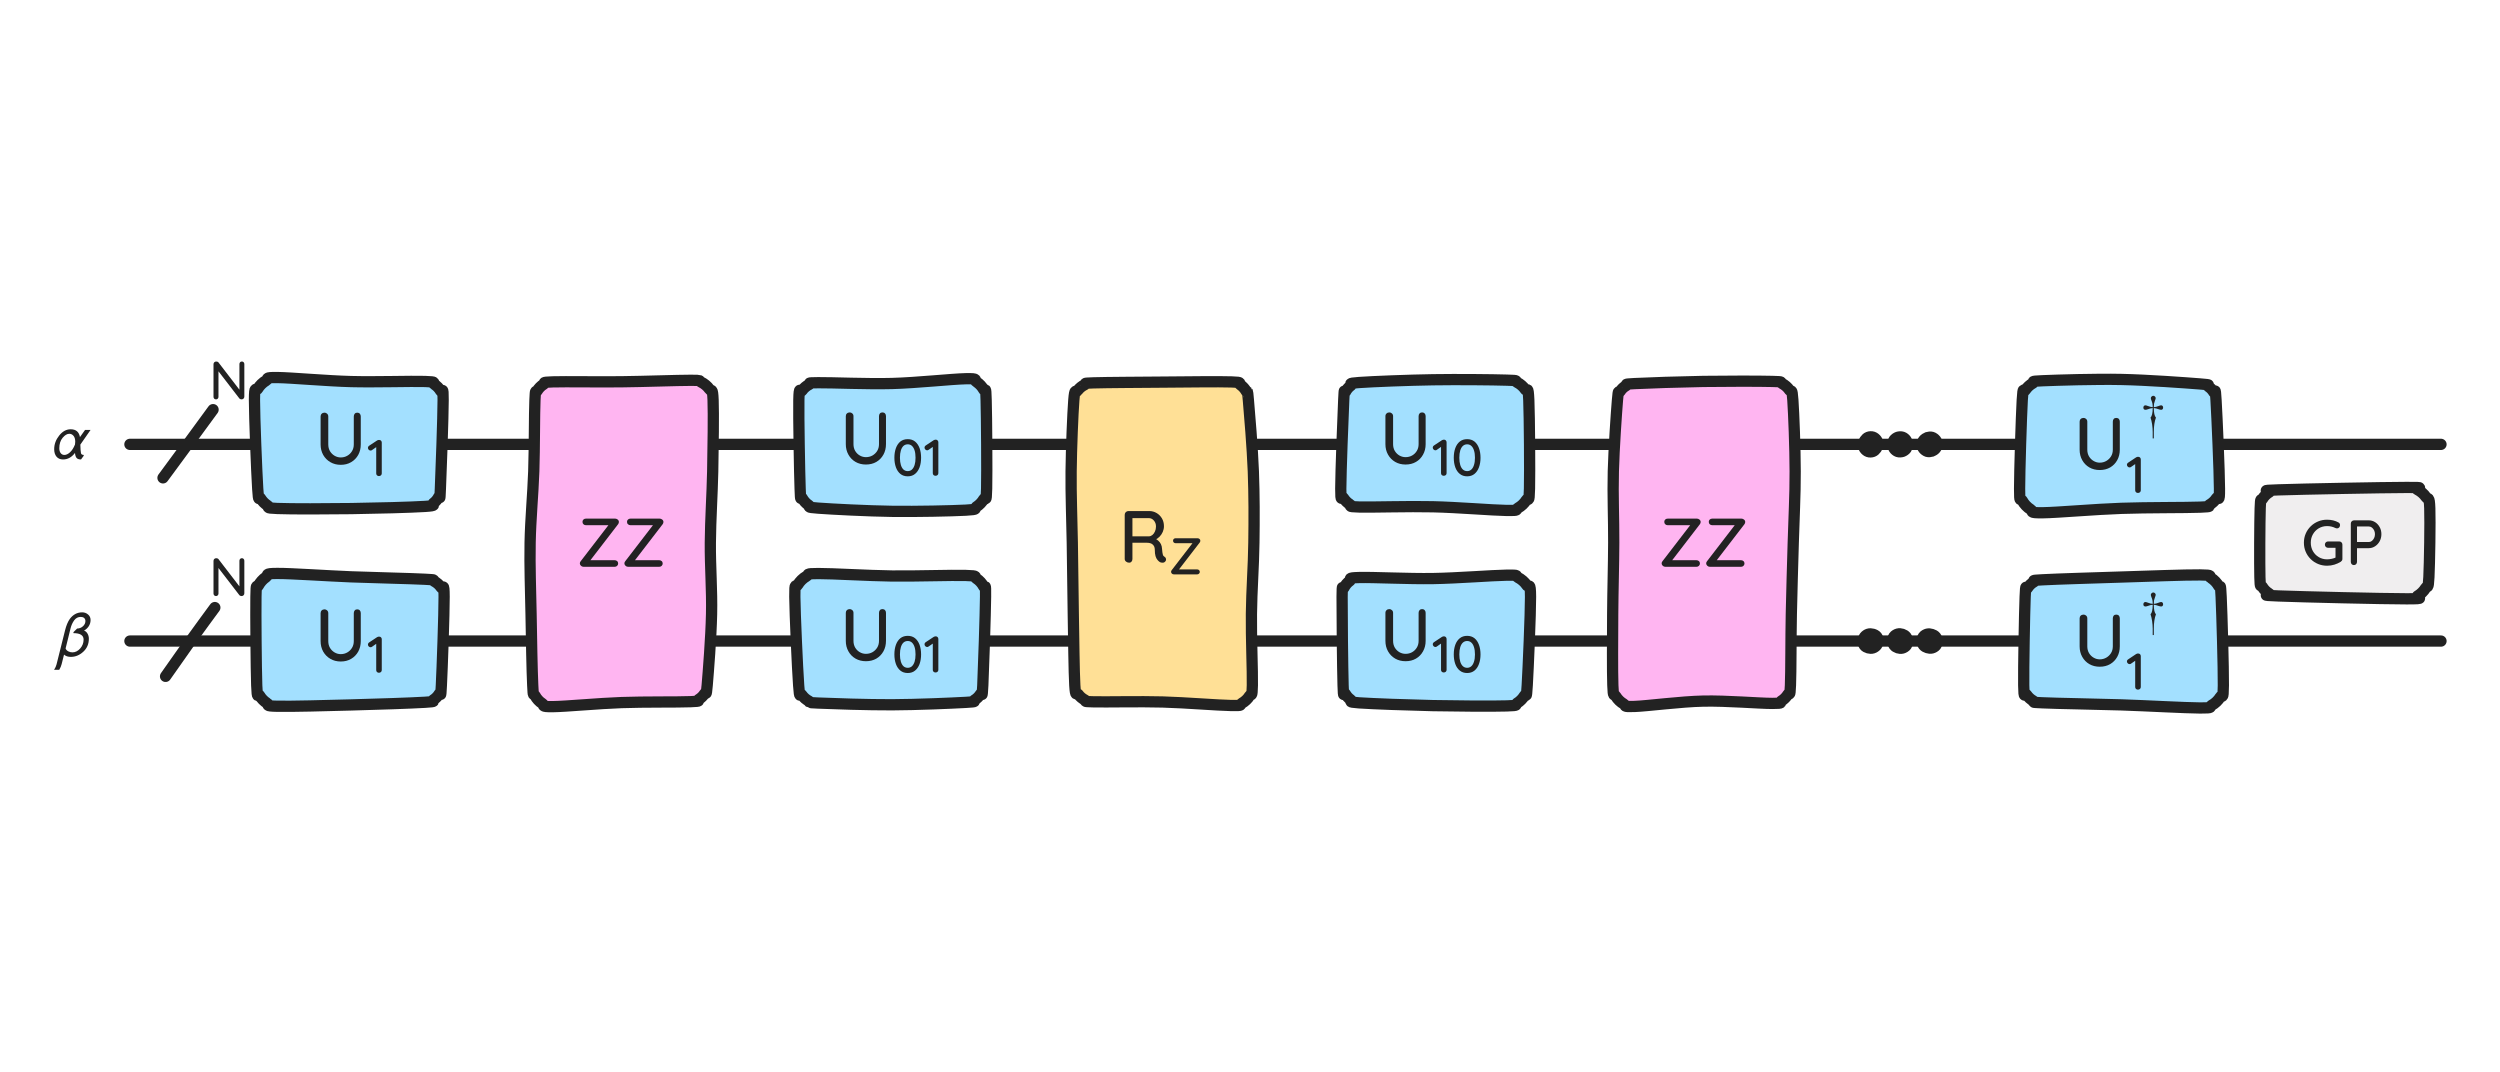
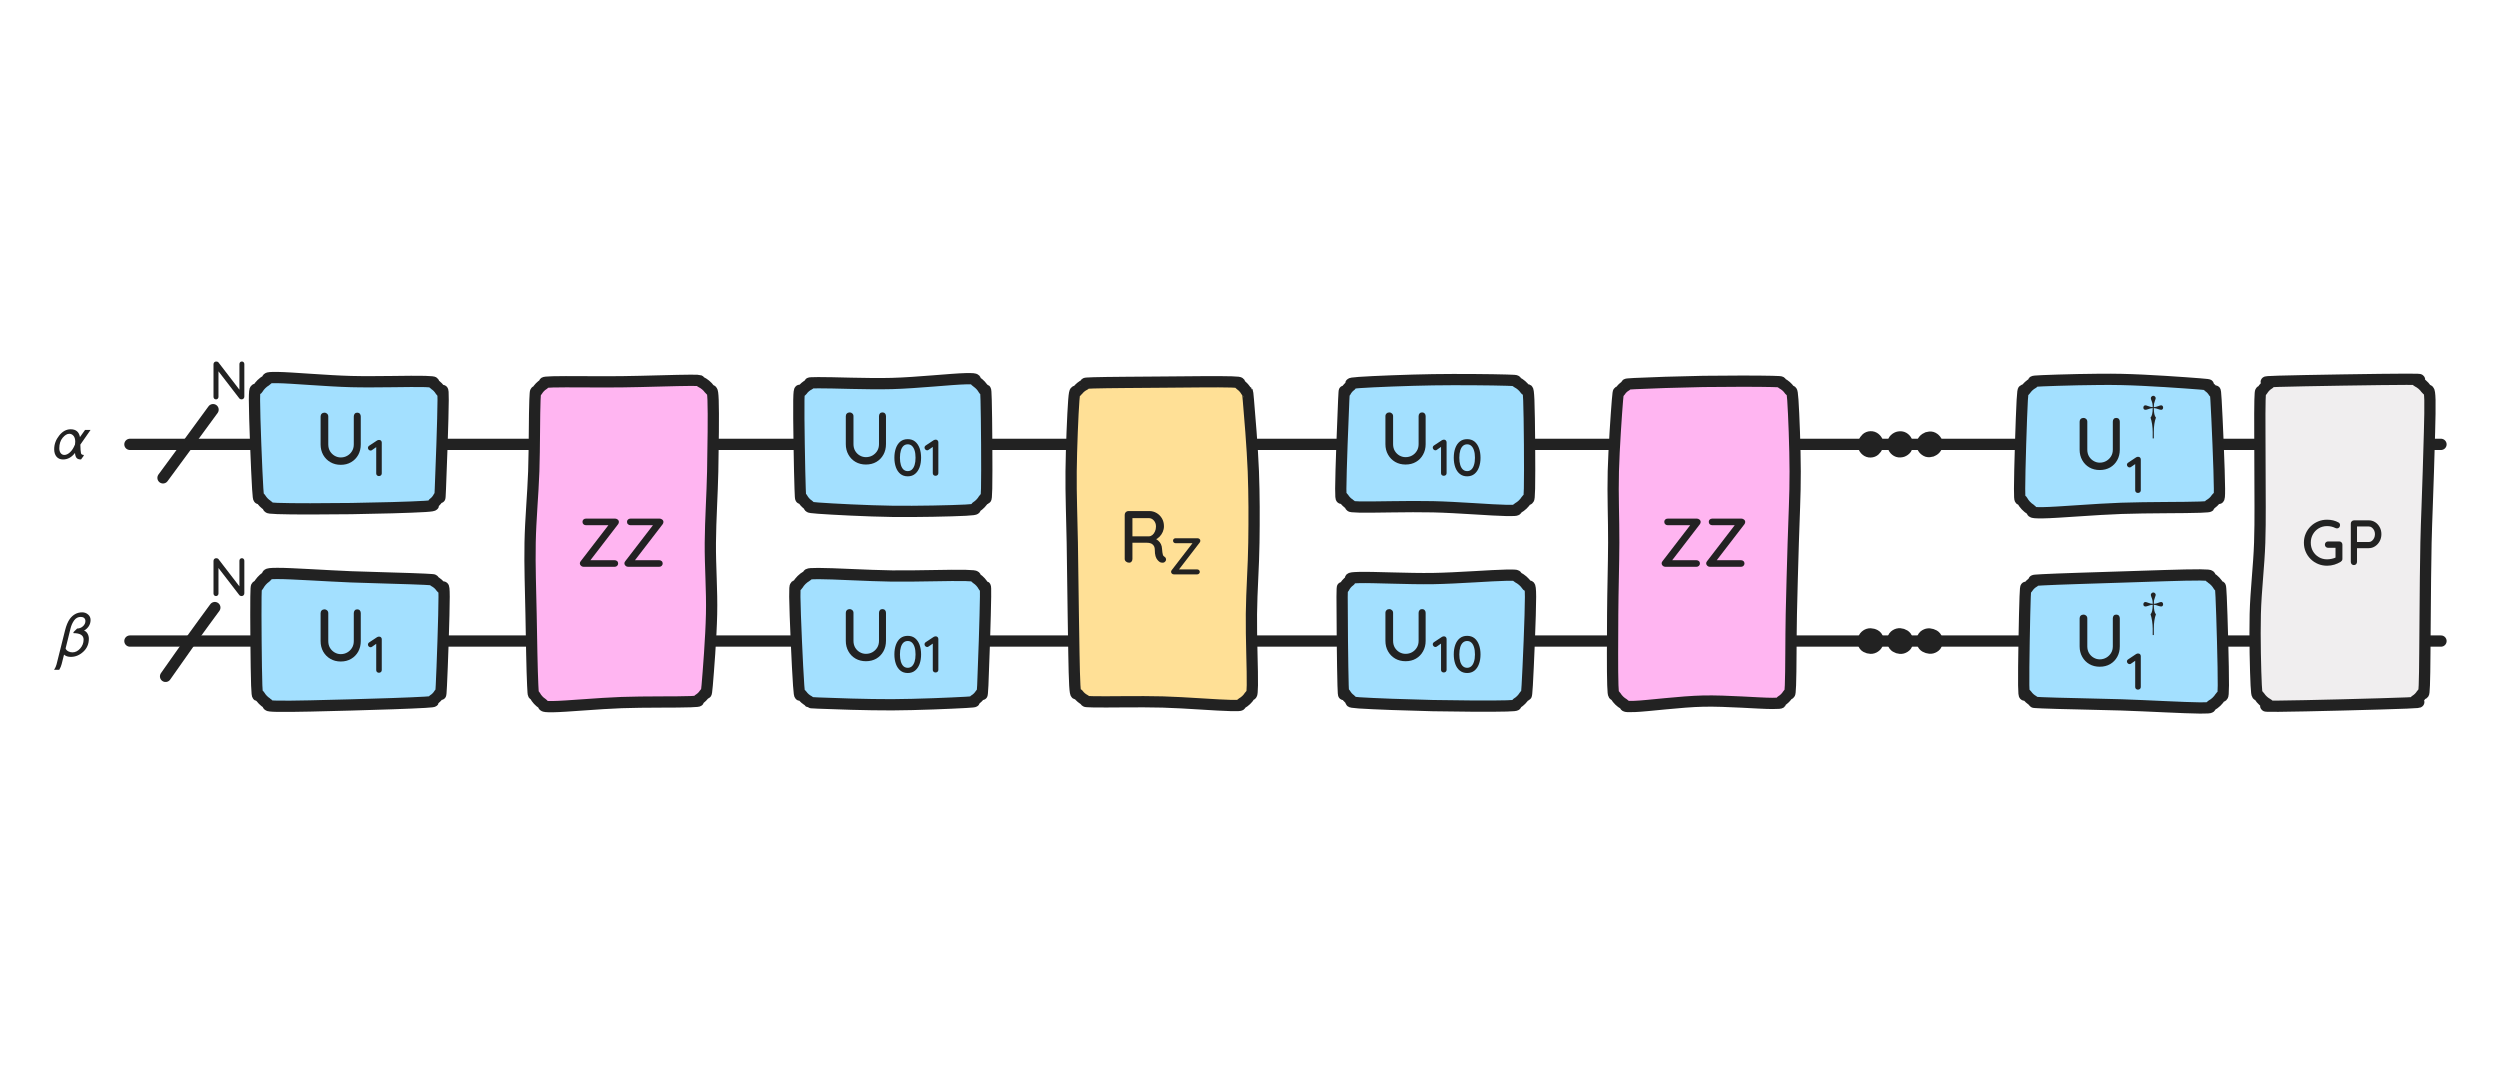
<svg xmlns="http://www.w3.org/2000/svg" viewBox="-26.42 -90.37 508.42 217.9" width="508.42" height="217.9">
  <g stroke-linecap="round" stroke-linejoin="round">
    <path d="M0,0C2.3,0 9.22,0 13.82,0C18.43,0 23.04,0 27.65,0C32.25,0 36.86,0 41.47,0C46.08,0 50.69,0 55.29,0C59.9,0 64.51,0 69.12,0C73.73,0 78.33,0 82.94,0C87.55,0 92.16,0 96.76,0C101.37,0 105.98,0 110.59,0C115.2,0 119.8,0 124.41,0C129.02,0 133.63,0 138.24,0C142.84,0 147.45,0 152.06,0C156.67,0 161.27,0 165.88,0C170.49,0 175.1,0 179.71,0C184.31,0 188.92,0 193.53,0C198.14,0 202.75,0 207.35,0C211.96,0 216.57,0 221.18,0C225.78,0 230.39,0 235,0C239.61,0 244.22,0 248.82,0C253.43,0 258.04,0 262.65,0C267.25,0 271.86,0 276.47,0C281.08,0 285.69,0 290.29,0C294.9,0 299.51,0 304.12,0C308.73,0 313.33,0 317.94,0C322.55,0 327.16,0 331.76,0C336.37,0 340.98,0 345.59,0C350.2,0 354.8,0 359.41,0C364.02,0 368.63,0 373.24,0C377.84,0 382.45,0 387.06,0C391.67,0 396.27,0 400.88,0C405.49,0 410.1,0 414.71,0C419.31,0 423.92,0 428.53,0C433.14,0 437.75,0 442.35,0C446.96,0 451.57,0 456.18,0C460.78,0 467.7,0 470,0" fill="none" stroke="#222222" stroke-width="2.29" />
    <path d="M0,40C2.3,40 9.22,40 13.82,40C18.43,40 23.04,40 27.65,40C32.25,40 36.86,40 41.47,40C46.08,40 50.69,40 55.29,40C59.9,40 64.51,40 69.12,40C73.73,40 78.33,40 82.94,40C87.55,40 92.16,40 96.76,40C101.37,40 105.98,40 110.59,40C115.2,40 119.8,40 124.41,40C129.02,40 133.63,40 138.24,40C142.84,40 147.45,40 152.06,40C156.67,40 161.27,40 165.88,40C170.49,40 175.1,40 179.71,40C184.31,40 188.92,40 193.53,40C198.14,40 202.75,40 207.35,40C211.96,40 216.57,40 221.18,40C225.78,40 230.39,40 235,40C239.61,40 244.22,40 248.82,40C253.43,40 258.04,40 262.65,40C267.25,40 271.86,40 276.47,40C281.08,40 285.69,40 290.29,40C294.9,40 299.51,40 304.12,40C308.73,40 313.33,40 317.94,40C322.55,40 327.16,40 331.76,40C336.37,40 340.98,40 345.59,40C350.2,40 354.8,40 359.41,40C364.02,40 368.63,40 373.24,40C377.84,40 382.45,40 387.06,40C391.67,40 396.27,40 400.88,40C405.49,40 410.1,40 414.71,40C419.31,40 423.92,40 428.53,40C433.14,40 437.75,40 442.35,40C446.96,40 451.57,40 456.18,40C460.78,40 467.7,40 470,40" fill="none" stroke="#222222" stroke-width="2.29" />
    <path d="M6.73,6.81C7.58,5.65 10.13,2.19 11.83,-0.12C13.53,-2.43 16.07,-5.91 16.91,-7.06" fill="none" stroke="#222222" stroke-width="2.29" />
    <path d="M7.25,47.18C8.08,46.01 10.54,42.48 12.2,40.15C13.87,37.81 16.42,34.35 17.27,33.19" fill="none" stroke="#222222" stroke-width="2.29" />
    <path d="M61.87,-12.24C62.4,-11.91 62.91,-11.39 63.21,-10.85C63.52,-10.31 63.71,-12.31 63.7,-9C63.69,-5.69 63.29,5.73 63.14,9C63,12.27 63.06,10.14 62.83,10.63C62.59,11.13 62.19,11.64 61.72,11.97C61.25,12.31 62.79,12.44 60,12.62C57.21,12.8 50,12.99 45,13.06C40,13.13 32.83,13.15 30,13.04C27.17,12.94 28.58,12.78 28.01,12.44C27.44,12.1 26.91,11.55 26.57,10.98C26.24,10.4 26.2,12.33 25.99,9C25.78,5.67 25.33,-5.61 25.33,-9C25.34,-12.39 25.6,-10.65 26,-11.31C26.39,-11.97 27.03,-12.6 27.7,-12.98C28.37,-13.36 27.12,-13.62 30,-13.59C32.88,-13.55 40,-12.9 45,-12.77C50,-12.64 57.19,-12.88 60,-12.79C62.81,-12.7 61.33,-12.56 61.87,-12.24Z" fill="#A3E0FF" stroke="#222222" stroke-width="2.29" />
    <path d="M61.84,27.82C62.39,28.09 62.95,28.57 63.29,29.1C63.63,29.63 63.89,27.68 63.9,31C63.91,34.32 63.51,45.72 63.34,49C63.18,52.28 63.2,50.2 62.93,50.69C62.66,51.18 62.2,51.67 61.71,51.96C61.22,52.26 62.79,52.28 60,52.45C57.21,52.62 50,52.86 45,52.99C40,53.13 32.85,53.32 30,53.26C27.15,53.2 28.5,53 27.9,52.64C27.3,52.27 26.73,51.7 26.38,51.09C26.03,50.49 25.92,52.35 25.79,49C25.67,45.65 25.58,34.37 25.63,31C25.68,27.63 25.77,29.42 26.11,28.75C26.45,28.09 27.04,27.41 27.68,26.99C28.33,26.57 27.11,26.25 30,26.25C32.89,26.24 40,26.74 45,26.94C50,27.13 57.19,27.28 60,27.43C62.81,27.58 61.29,27.54 61.84,27.82Z" fill="#A3E0FF" stroke="#222222" stroke-width="2.29" />
    <path d="M116.13,-12.68C116.77,-12.38 117.44,-11.84 117.86,-11.23C118.27,-10.61 118.49,-11.79 118.6,-9C118.71,-6.21 118.61,0.67 118.52,5.5C118.42,10.33 118.08,15.17 118.04,20C118,24.83 118.4,29.67 118.29,34.5C118.19,39.33 117.63,46.3 117.4,49C117.16,51.7 117.18,50.19 116.89,50.67C116.6,51.15 116.14,51.6 115.66,51.88C115.18,52.16 116.61,52.23 114,52.33C111.39,52.44 104.67,52.34 100,52.51C95.33,52.67 88.69,53.31 86,53.34C83.31,53.37 84.46,53.08 83.86,52.7C83.26,52.33 82.7,51.71 82.38,51.09C82.05,50.47 82.05,51.77 81.92,49C81.78,46.23 81.66,39.33 81.58,34.5C81.49,29.67 81.3,24.83 81.39,20C81.48,15.17 81.96,10.33 82.13,5.5C82.29,0.67 82.25,-6.28 82.37,-9C82.48,-11.72 82.51,-10.31 82.8,-10.85C83.1,-11.38 83.61,-11.91 84.14,-12.22C84.67,-12.53 83.36,-12.62 86,-12.71C88.64,-12.79 95.33,-12.67 100,-12.73C104.67,-12.78 111.31,-13.03 114,-13.03C116.69,-13.02 115.48,-12.98 116.13,-12.68Z" fill="#FFB5F1" stroke="#222222" stroke-width="2.29" />
    <path d="M172.15,-12.72C172.76,-12.34 173.32,-11.73 173.65,-11.11C173.98,-10.49 174.04,-12.35 174.13,-9C174.23,-5.65 174.31,5.65 174.23,9C174.15,12.35 174.01,10.5 173.66,11.12C173.32,11.73 172.75,12.33 172.14,12.71C171.53,13.08 172.86,13.23 170,13.38C167.14,13.53 160,13.69 155,13.62C150,13.55 142.82,13.18 140,12.97C137.18,12.76 138.6,12.72 138.05,12.37C137.5,12.03 137,11.46 136.71,10.9C136.42,10.34 136.41,12.32 136.3,9C136.18,5.68 135.98,-5.68 136.04,-9C136.11,-12.32 136.32,-10.39 136.68,-10.92C137.03,-11.45 137.6,-11.92 138.16,-12.19C138.71,-12.46 137.19,-12.51 140,-12.54C142.81,-12.57 150,-12.24 155,-12.38C160,-12.51 167.14,-13.29 170,-13.35C172.86,-13.41 171.54,-13.09 172.15,-12.72Z" fill="#A3E0FF" stroke="#222222" stroke-width="2.29" />
    <path d="M172.15,27.28C172.75,27.65 173.32,28.29 173.63,28.91C173.94,29.53 174.04,27.65 174.01,31C173.98,34.35 173.61,45.71 173.45,49C173.28,52.29 173.29,50.23 173.01,50.74C172.72,51.24 172.24,51.72 171.74,52.01C171.24,52.3 172.79,52.31 170,52.47C167.21,52.63 160,52.94 155,52.96C150,52.98 142.81,52.73 140,52.61C137.19,52.48 138.69,52.51 138.13,52.23C137.57,51.96 137,51.48 136.64,50.94C136.29,50.4 136.23,52.32 136,49C135.76,45.68 135.25,34.4 135.22,31C135.19,27.6 135.41,29.28 135.81,28.58C136.21,27.88 136.89,27.21 137.59,26.82C138.29,26.44 137.1,26.28 140,26.27C142.9,26.26 150,26.7 155,26.77C160,26.83 167.14,26.57 170,26.66C172.86,26.74 171.54,26.9 172.15,27.28Z" fill="#A3E0FF" stroke="#222222" stroke-width="2.29" />
    <path d="M225.81,-12.13C226.31,-11.8 226.77,-11.28 227.05,-10.76C227.32,-10.24 227.22,-11.71 227.46,-9C227.7,-6.29 228.28,0.67 228.47,5.5C228.65,10.33 228.65,15.17 228.58,20C228.52,24.83 228.13,29.67 228.08,34.5C228.02,39.33 228.33,46.23 228.27,49C228.21,51.77 228.07,50.53 227.71,51.14C227.35,51.75 226.73,52.33 226.11,52.66C225.5,52.99 226.69,53.16 224,53.11C221.31,53.07 214.67,52.52 210,52.39C205.33,52.26 198.62,52.42 196,52.36C193.38,52.29 194.79,52.26 194.26,52.01C193.74,51.75 193.2,51.32 192.85,50.82C192.5,50.32 192.33,51.72 192.16,49C192,46.28 191.94,39.33 191.85,34.5C191.77,29.67 191.72,24.83 191.65,20C191.57,15.17 191.36,10.33 191.41,5.5C191.46,0.67 191.75,-6.27 191.96,-9C192.18,-11.73 192.33,-10.38 192.7,-10.91C193.07,-11.43 193.64,-11.88 194.19,-12.14C194.74,-12.41 193.36,-12.42 196,-12.51C198.64,-12.59 205.33,-12.62 210,-12.66C214.67,-12.69 221.37,-12.79 224,-12.7C226.63,-12.62 225.3,-12.45 225.81,-12.13Z" fill="#FFE096" stroke="#222222" stroke-width="2.29" />
    <path d="M282.09,-12.62C282.72,-12.31 283.36,-11.77 283.76,-11.17C284.16,-10.56 284.34,-12.36 284.49,-9C284.63,-5.64 284.71,5.62 284.63,9C284.55,12.38 284.39,10.65 284,11.31C283.61,11.97 282.95,12.59 282.28,12.95C281.61,13.3 282.88,13.48 280,13.44C277.12,13.4 270,12.8 265,12.69C260,12.57 252.81,12.81 250,12.74C247.19,12.66 248.68,12.53 248.14,12.22C247.6,11.91 247.09,11.4 246.77,10.86C246.46,10.33 246.24,12.31 246.25,9C246.26,5.69 246.7,-5.73 246.85,-9C247.01,-12.27 246.94,-10.13 247.18,-10.63C247.42,-11.12 247.82,-11.63 248.29,-11.95C248.76,-12.28 247.22,-12.39 250,-12.58C252.78,-12.78 260,-13.06 265,-13.14C270,-13.22 277.15,-13.15 280,-13.06C282.85,-12.98 281.47,-12.94 282.09,-12.62Z" fill="#A3E0FF" stroke="#222222" stroke-width="2.29" />
    <path d="M282.27,27.06C282.95,27.4 283.65,27.99 284.08,28.65C284.5,29.3 284.82,27.61 284.84,31C284.85,34.39 284.37,45.65 284.17,49C283.97,52.35 283.96,50.48 283.62,51.09C283.27,51.69 282.7,52.28 282.1,52.63C281.49,52.98 282.85,53.11 280,53.19C277.15,53.28 270,53.23 265,53.13C260,53.02 252.78,52.76 250,52.57C247.22,52.37 248.77,52.27 248.29,51.95C247.82,51.64 247.39,51.15 247.13,50.66C246.86,50.17 246.82,52.28 246.72,49C246.62,45.72 246.5,34.3 246.52,31C246.55,27.7 246.61,29.74 246.88,29.2C247.14,28.65 247.6,28.09 248.12,27.74C248.64,27.38 247.19,27.15 250,27.08C252.81,27 260,27.37 265,27.29C270,27.21 277.12,26.64 280,26.6C282.88,26.56 281.6,26.72 282.27,27.06Z" fill="#A3E0FF" stroke="#222222" stroke-width="2.29" />
    <path d="M335.96,-12.4C336.55,-12.1 337.14,-11.6 337.51,-11.03C337.89,-10.46 338,-11.75 338.19,-9C338.38,-6.25 338.65,0.67 338.66,5.5C338.68,10.33 338.4,15.17 338.27,20C338.14,24.83 337.97,29.67 337.88,34.5C337.78,39.33 337.82,46.28 337.7,49C337.59,51.72 337.5,50.31 337.19,50.84C336.88,51.37 336.37,51.88 335.84,52.19C335.31,52.5 336.64,52.68 334,52.68C331.36,52.68 324.67,52.11 320,52.21C315.33,52.31 308.7,53.2 306,53.3C303.3,53.4 304.44,53.15 303.81,52.8C303.17,52.45 302.54,51.84 302.17,51.21C301.8,50.58 301.68,51.79 301.58,49C301.48,46.21 301.52,39.33 301.55,34.5C301.58,29.67 301.74,24.83 301.76,20C301.78,15.17 301.55,10.33 301.68,5.5C301.81,0.67 302.3,-6.3 302.52,-9C302.75,-11.7 302.72,-10.23 303.02,-10.72C303.31,-11.22 303.8,-11.68 304.3,-11.95C304.79,-12.23 303.38,-12.22 306,-12.36C308.62,-12.5 315.33,-12.72 320,-12.8C324.67,-12.87 331.34,-12.87 334,-12.8C336.66,-12.73 335.37,-12.69 335.96,-12.4Z" fill="#FFB5F1" stroke="#222222" stroke-width="2.29" />
    <path d="M422.62,-11.81C423.09,-11.53 423.52,-11.08 423.79,-10.61C424.06,-10.14 424.06,-12.27 424.25,-9C424.45,-5.73 424.94,5.68 424.95,9C424.97,12.32 424.69,10.39 424.35,10.93C424.01,11.48 423.46,11.99 422.9,12.29C422.34,12.6 423.98,12.65 421,12.77C418.02,12.89 410.33,12.82 405,13.01C399.67,13.19 392.07,13.87 389,13.91C385.93,13.94 387.25,13.66 386.55,13.24C385.86,12.82 385.2,12.12 384.83,11.41C384.45,10.7 384.3,12.4 384.3,9C384.3,5.6 384.65,-5.66 384.84,-9C385.04,-12.34 385.11,-10.46 385.47,-11.04C385.84,-11.61 386.42,-12.14 387.01,-12.45C387.59,-12.77 386,-12.81 389,-12.94C392,-13.06 399.67,-13.31 405,-13.2C410.33,-13.09 418.06,-12.52 421,-12.29C423.94,-12.06 422.16,-12.09 422.62,-11.81Z" fill="#A3E0FF" stroke="#222222" stroke-width="2.29" />
    <path d="M423.22,27.16C423.85,27.54 424.44,28.17 424.79,28.81C425.13,29.45 425.13,27.64 425.29,31C425.45,34.36 425.77,45.6 425.74,49C425.71,52.4 425.51,50.7 425.12,51.38C424.72,52.05 424.04,52.7 423.35,53.07C422.67,53.44 424.06,53.62 421,53.61C417.94,53.59 410.33,53.16 405,52.98C399.67,52.81 391.97,52.7 389,52.56C386.03,52.43 387.7,52.47 387.15,52.2C386.61,51.92 386.05,51.43 385.71,50.9C385.37,50.37 385.19,52.32 385.14,49C385.09,45.68 385.3,34.3 385.43,31C385.56,27.7 385.61,29.73 385.91,29.22C386.22,28.71 386.72,28.23 387.24,27.95C387.75,27.67 386.04,27.7 389,27.54C391.96,27.38 399.67,27.15 405,26.98C410.33,26.82 417.96,26.52 421,26.55C424.04,26.58 422.58,26.79 423.22,27.16Z" fill="#A3E0FF" stroke="#222222" stroke-width="2.29" />
-     <path d="M465.2,9.2C465.85,9.52 466.53,10.09 466.95,10.72C467.37,11.35 467.62,10.29 467.72,13C467.82,15.71 467.68,24.29 467.54,27C467.4,29.71 467.26,28.6 466.87,29.23C466.48,29.87 465.86,30.47 465.22,30.84C464.57,31.2 467.7,31.41 463,31.41C458.3,31.41 441.66,31.01 437,30.83C432.34,30.65 435.62,30.67 435.06,30.35C434.51,30.04 433.96,29.49 433.65,28.94C433.33,28.38 433.24,29.66 433.17,27C433.1,24.34 433.14,15.65 433.23,13C433.32,10.35 433.39,11.65 433.7,11.1C434.01,10.55 434.55,10.02 435.1,9.71C435.65,9.4 432.35,9.41 437,9.25C441.65,9.09 458.3,8.77 463,8.76C467.7,8.75 464.54,8.87 465.2,9.2Z" fill="#F0EEEF" stroke="#222222" stroke-width="2.29" />
+     <path d="M465.2,-12.81C465.86,-12.49 466.54,-11.93 466.97,-11.29C467.39,-10.66 467.67,-11.8 467.75,-9C467.82,-6.2 467.56,0.67 467.43,5.5C467.3,10.33 467.06,15.17 466.95,20C466.84,24.83 466.83,29.67 466.78,34.5C466.72,39.33 466.73,46.29 466.61,49C466.5,51.71 466.4,50.27 466.09,50.79C465.79,51.3 465.3,51.79 464.79,52.09C464.27,52.39 467.63,52.41 463,52.6C458.37,52.79 441.7,53.22 437,53.25C432.3,53.29 435.45,53.16 434.79,52.82C434.14,52.49 433.48,51.9 433.08,51.26C432.69,50.63 432.56,51.79 432.42,49C432.28,46.21 432.11,39.33 432.23,34.5C432.35,29.67 432.97,24.83 433.13,20C433.29,15.17 433.18,10.33 433.19,5.5C433.2,0.67 433.11,-6.26 433.19,-9C433.27,-11.74 433.34,-10.37 433.65,-10.93C433.97,-11.49 434.51,-12.04 435.06,-12.35C435.62,-12.67 432.34,-12.68 437,-12.83C441.66,-12.97 458.3,-13.24 463,-13.24C467.7,-13.23 464.54,-13.14 465.2,-12.81Z" fill="#F0EEEF" stroke="#222222" stroke-width="2.29" />
    <path d="M355.16,0.84C354.99,1.09 354.74,1.34 354.47,1.44C354.2,1.55 353.8,1.57 353.52,1.47C353.24,1.38 352.95,1.13 352.78,0.88C352.62,0.64 352.5,0.29 352.51,0C352.51,-0.29 352.67,-0.6 352.84,-0.84C353.01,-1.09 353.26,-1.34 353.53,-1.44C353.8,-1.55 354.2,-1.57 354.48,-1.47C354.76,-1.38 355.05,-1.13 355.22,-0.88C355.38,-0.64 355.5,-0.29 355.49,0C355.49,0.29 355.33,0.6 355.16,0.84Z" fill="#222222" stroke="#222222" stroke-width="2.29" />
    <path d="M361.23,0.89C361.06,1.13 360.75,1.34 360.47,1.44C360.18,1.53 359.8,1.55 359.53,1.46C359.25,1.37 358.95,1.12 358.79,0.88C358.63,0.64 358.56,0.3 358.56,0C358.56,-0.3 358.61,-0.65 358.77,-0.89C358.94,-1.13 359.25,-1.34 359.53,-1.44C359.82,-1.53 360.2,-1.55 360.47,-1.46C360.75,-1.37 361.05,-1.12 361.21,-0.88C361.37,-0.64 361.44,-0.3 361.44,0C361.44,0.3 361.39,0.65 361.23,0.89Z" fill="#222222" stroke="#222222" stroke-width="2.29" />
    <path d="M367.19,0.87C367.01,1.09 366.72,1.28 366.45,1.38C366.17,1.47 365.81,1.51 365.53,1.43C365.26,1.35 364.96,1.13 364.77,0.89C364.59,0.65 364.43,0.29 364.44,0C364.44,-0.29 364.62,-0.64 364.81,-0.87C364.99,-1.09 365.28,-1.28 365.55,-1.38C365.83,-1.47 366.19,-1.51 366.47,-1.43C366.74,-1.35 367.04,-1.13 367.23,-0.89C367.41,-0.65 367.57,-0.29 367.56,0C367.56,0.29 367.38,0.64 367.19,0.87Z" fill="#222222" stroke="#222222" stroke-width="2.29" />
    <path d="M355.21,40.88C355.03,41.11 354.73,41.32 354.46,41.4C354.18,41.49 353.84,41.47 353.55,41.39C353.26,41.31 352.92,41.15 352.74,40.91C352.56,40.68 352.47,40.3 352.48,40C352.49,39.7 352.61,39.36 352.79,39.12C352.97,38.89 353.27,38.68 353.54,38.6C353.82,38.51 354.16,38.53 354.45,38.61C354.74,38.69 355.08,38.85 355.26,39.09C355.44,39.32 355.53,39.7 355.52,40C355.51,40.3 355.39,40.64 355.21,40.88Z" fill="#222222" stroke="#222222" stroke-width="2.29" />
    <path d="M361.26,40.91C361.09,41.15 360.75,41.35 360.46,41.43C360.18,41.51 359.83,41.47 359.55,41.38C359.27,41.29 358.96,41.11 358.79,40.88C358.62,40.65 358.52,40.3 358.51,40C358.5,39.7 358.57,39.32 358.74,39.09C358.91,38.85 359.25,38.65 359.54,38.57C359.82,38.49 360.17,38.53 360.45,38.62C360.73,38.71 361.04,38.89 361.21,39.12C361.38,39.35 361.48,39.7 361.49,40C361.5,40.3 361.43,40.68 361.26,40.91Z" fill="#222222" stroke="#222222" stroke-width="2.29" />
    <path d="M367.26,40.92C367.09,41.15 366.74,41.34 366.46,41.41C366.17,41.48 365.84,41.44 365.56,41.35C365.28,41.26 364.96,41.11 364.78,40.88C364.6,40.66 364.48,40.3 364.48,40C364.47,39.7 364.56,39.32 364.74,39.08C364.91,38.85 365.26,38.66 365.54,38.59C365.83,38.52 366.16,38.56 366.44,38.65C366.72,38.74 367.04,38.89 367.22,39.12C367.4,39.34 367.52,39.7 367.52,40C367.53,40.3 367.44,40.68 367.26,40.92Z" fill="#222222" stroke="#222222" stroke-width="2.29" />
    <path d="M22.77,-16.85Q23,-16.85 23.13,-16.7Q23.27,-16.55 23.27,-16.33L23.27,-9.71Q23.27,-9.47 23.11,-9.31Q22.95,-9.15 22.71,-9.15Q22.6,-9.15 22.47,-9.19Q22.35,-9.24 22.28,-9.31L17.76,-15.18L18.01,-15.32L18.01,-9.66Q18.01,-9.45 17.87,-9.3Q17.73,-9.15 17.51,-9.15Q17.27,-9.15 17.14,-9.3Q17,-9.45 17,-9.66L17,-16.29Q17,-16.54 17.16,-16.7Q17.33,-16.85 17.56,-16.85Q17.68,-16.85 17.82,-16.8Q17.96,-16.75 18.02,-16.65L22.43,-10.91L22.27,-10.76L22.27,-16.33Q22.27,-16.55 22.41,-16.7Q22.55,-16.85 22.77,-16.85Z" fill="#222222" stroke="none" />
    <path d="M22.77,23.15Q23,23.15 23.13,23.3Q23.27,23.45 23.27,23.67L23.27,30.29Q23.27,30.53 23.11,30.69Q22.95,30.85 22.71,30.85Q22.6,30.85 22.47,30.81Q22.35,30.76 22.28,30.69L17.76,24.82L18.01,24.68L18.01,30.34Q18.01,30.55 17.87,30.7Q17.73,30.85 17.51,30.85Q17.27,30.85 17.14,30.7Q17,30.55 17,30.34L17,23.71Q17,23.46 17.16,23.3Q17.33,23.15 17.56,23.15Q17.68,23.15 17.82,23.2Q17.96,23.25 18.02,23.35L22.43,29.09L22.27,29.24L22.27,23.67Q22.27,23.45 22.41,23.3Q22.55,23.15 22.77,23.15Z" fill="#222222" stroke="none" />
    <path d="M46.23,-6.45Q46.57,-6.45 46.76,-6.23Q46.95,-6.01 46.95,-5.68L46.95,0Q46.95,1.2 46.43,2.15Q45.9,3.09 44.99,3.62Q44.08,4.16 42.88,4.16Q41.69,4.16 40.77,3.62Q39.85,3.09 39.31,2.15Q38.78,1.2 38.78,0L38.78,-5.68Q38.78,-6.01 39,-6.23Q39.23,-6.45 39.59,-6.45Q39.88,-6.45 40.11,-6.23Q40.34,-6.01 40.34,-5.68L40.34,0Q40.34,0.8 40.69,1.39Q41.05,1.98 41.63,2.32Q42.22,2.66 42.88,2.66Q43.6,2.66 44.2,2.32Q44.8,1.98 45.16,1.39Q45.53,0.8 45.53,0L45.53,-5.68Q45.53,-6.01 45.72,-6.23Q45.9,-6.45 46.23,-6.45ZM50.64,6.45Q50.4,6.45 50.24,6.29Q50.09,6.14 50.09,5.91L50.09,0.28L50.22,0.47L49.25,1.15Q49.12,1.26 48.94,1.26Q48.73,1.26 48.57,1.1Q48.41,0.93 48.41,0.72Q48.41,0.44 48.68,0.26L50.28,-0.8Q50.37,-0.86 50.48,-0.88Q50.59,-0.9 50.68,-0.9Q50.93,-0.9 51.07,-0.75Q51.22,-0.6 51.22,-0.37L51.22,5.91Q51.22,6.14 51.06,6.29Q50.89,6.45 50.64,6.45Z" fill="#222222" stroke="none" />
    <path d="M46.23,33.55Q46.57,33.55 46.76,33.77Q46.95,33.99 46.95,34.32L46.95,40Q46.95,41.2 46.43,42.15Q45.9,43.09 44.99,43.62Q44.08,44.16 42.88,44.16Q41.69,44.16 40.77,43.62Q39.85,43.09 39.31,42.15Q38.78,41.2 38.78,40L38.78,34.32Q38.78,33.99 39,33.77Q39.23,33.55 39.59,33.55Q39.88,33.55 40.11,33.77Q40.34,33.99 40.34,34.32L40.34,40Q40.34,40.8 40.69,41.39Q41.05,41.98 41.63,42.32Q42.22,42.66 42.88,42.66Q43.6,42.66 44.2,42.32Q44.8,41.98 45.16,41.39Q45.53,40.8 45.53,40L45.53,34.32Q45.53,33.99 45.72,33.77Q45.9,33.55 46.23,33.55ZM50.64,46.45Q50.4,46.45 50.24,46.29Q50.09,46.14 50.09,45.91L50.09,40.28L50.22,40.47L49.25,41.15Q49.12,41.26 48.94,41.26Q48.73,41.26 48.57,41.1Q48.41,40.93 48.41,40.72Q48.41,40.44 48.68,40.26L50.28,39.2Q50.37,39.14 50.48,39.12Q50.59,39.1 50.68,39.1Q50.93,39.1 51.07,39.25Q51.22,39.4 51.22,39.63L51.22,45.91Q51.22,46.14 51.06,46.29Q50.89,46.45 50.64,46.45Z" fill="#222222" stroke="none" />
    <path d="M98.69,15.1Q98.95,15.1 99.2,15.29Q99.44,15.48 99.44,15.79Q99.44,16.01 99.29,16.23L93.59,23.64L93.46,23.56L98.59,23.56Q98.88,23.56 99.08,23.74Q99.29,23.92 99.29,24.23Q99.29,24.51 99.08,24.71Q98.88,24.9 98.59,24.9L92.25,24.9Q91.94,24.9 91.72,24.68Q91.5,24.47 91.5,24.2Q91.5,23.98 91.67,23.77L97.37,16.36L97.48,16.44L92.74,16.44Q92.44,16.44 92.24,16.25Q92.04,16.07 92.04,15.76Q92.04,15.46 92.24,15.28Q92.44,15.1 92.74,15.1L98.69,15.1ZM107.74,15.1Q108.01,15.1 108.25,15.29Q108.5,15.48 108.5,15.79Q108.5,16.01 108.35,16.23L102.65,23.64L102.52,23.56L107.65,23.56Q107.94,23.56 108.14,23.74Q108.35,23.92 108.35,24.23Q108.35,24.51 108.14,24.71Q107.94,24.9 107.65,24.9L101.3,24.9Q101,24.9 100.78,24.68Q100.56,24.47 100.56,24.2Q100.56,23.98 100.73,23.77L106.43,16.36L106.54,16.44L101.79,16.44Q101.5,16.44 101.3,16.25Q101.09,16.07 101.09,15.76Q101.09,15.46 101.3,15.28Q101.5,15.1 101.79,15.1L107.74,15.1Z" fill="#222222" stroke="none" />
    <path d="M153.04,-6.5Q153.37,-6.5 153.57,-6.28Q153.76,-6.07 153.76,-5.74L153.76,-0.05Q153.76,1.15 153.24,2.09Q152.71,3.04 151.8,3.57Q150.88,4.1 149.68,4.1Q148.5,4.1 147.57,3.57Q146.65,3.04 146.12,2.09Q145.59,1.15 145.59,-0.05L145.59,-5.74Q145.59,-6.07 145.81,-6.28Q146.04,-6.5 146.4,-6.5Q146.68,-6.5 146.92,-6.28Q147.15,-6.07 147.15,-5.74L147.15,-0.05Q147.15,0.74 147.5,1.34Q147.85,1.93 148.44,2.27Q149.02,2.6 149.68,2.6Q150.4,2.6 151,2.27Q151.6,1.93 151.97,1.34Q152.34,0.74 152.34,-0.05L152.34,-5.74Q152.34,-6.07 152.52,-6.28Q152.71,-6.5 153.04,-6.5ZM158.19,6.5Q157.3,6.5 156.69,6.01Q156.09,5.52 155.78,4.67Q155.47,3.81 155.47,2.72Q155.47,1.62 155.78,0.76Q156.09,-0.09 156.69,-0.58Q157.3,-1.06 158.19,-1.06Q159.07,-1.06 159.67,-0.58Q160.27,-0.09 160.59,0.76Q160.9,1.62 160.9,2.72Q160.9,3.81 160.59,4.67Q160.27,5.52 159.67,6.01Q159.07,6.5 158.19,6.5ZM158.19,5.44Q158.68,5.44 159.03,5.13Q159.38,4.81 159.58,4.2Q159.77,3.59 159.77,2.72Q159.77,1.84 159.58,1.23Q159.38,0.62 159.03,0.3Q158.68,-0.01 158.19,-0.01Q157.69,-0.01 157.33,0.3Q156.98,0.62 156.79,1.23Q156.6,1.84 156.6,2.72Q156.6,3.59 156.79,4.2Q156.98,4.81 157.33,5.13Q157.69,5.44 158.19,5.44ZM163.84,6.39Q163.59,6.39 163.43,6.24Q163.28,6.09 163.28,5.86L163.28,0.23L163.42,0.42L162.44,1.1Q162.31,1.21 162.13,1.21Q161.92,1.21 161.76,1.04Q161.6,0.88 161.6,0.66Q161.6,0.39 161.87,0.21L163.47,-0.85Q163.56,-0.91 163.67,-0.93Q163.78,-0.96 163.88,-0.96Q164.12,-0.96 164.26,-0.8Q164.41,-0.65 164.41,-0.42L164.41,5.86Q164.41,6.09 164.25,6.24Q164.09,6.39 163.84,6.39Z" fill="#222222" stroke="none" />
    <path d="M153.04,33.5Q153.37,33.5 153.57,33.72Q153.76,33.93 153.76,34.26L153.76,39.95Q153.76,41.15 153.24,42.09Q152.71,43.04 151.8,43.57Q150.88,44.1 149.68,44.1Q148.5,44.1 147.57,43.57Q146.65,43.04 146.12,42.09Q145.59,41.15 145.59,39.95L145.59,34.26Q145.59,33.93 145.81,33.72Q146.04,33.5 146.4,33.5Q146.68,33.5 146.92,33.72Q147.15,33.93 147.15,34.26L147.15,39.95Q147.15,40.74 147.5,41.34Q147.85,41.93 148.44,42.27Q149.02,42.6 149.68,42.6Q150.4,42.6 151,42.27Q151.6,41.93 151.97,41.34Q152.34,40.74 152.34,39.95L152.34,34.26Q152.34,33.93 152.52,33.72Q152.71,33.5 153.04,33.5ZM158.19,46.5Q157.3,46.5 156.69,46.01Q156.09,45.52 155.78,44.67Q155.47,43.81 155.47,42.72Q155.47,41.62 155.78,40.76Q156.09,39.91 156.69,39.42Q157.3,38.94 158.19,38.94Q159.07,38.94 159.67,39.42Q160.27,39.91 160.59,40.76Q160.9,41.62 160.9,42.72Q160.9,43.81 160.59,44.67Q160.27,45.52 159.67,46.01Q159.07,46.5 158.19,46.5ZM158.19,45.44Q158.68,45.44 159.03,45.13Q159.38,44.81 159.58,44.2Q159.77,43.59 159.77,42.72Q159.77,41.84 159.58,41.23Q159.38,40.62 159.03,40.3Q158.68,39.99 158.19,39.99Q157.69,39.99 157.33,40.3Q156.98,40.62 156.79,41.23Q156.6,41.84 156.6,42.72Q156.6,43.59 156.79,44.2Q156.98,44.81 157.33,45.13Q157.69,45.44 158.19,45.44ZM163.84,46.39Q163.59,46.39 163.43,46.24Q163.28,46.09 163.28,45.86L163.28,40.23L163.42,40.42L162.44,41.1Q162.31,41.21 162.13,41.21Q161.92,41.21 161.76,41.04Q161.6,40.88 161.6,40.66Q161.6,40.39 161.87,40.21L163.47,39.15Q163.56,39.09 163.67,39.07Q163.78,39.04 163.88,39.04Q164.12,39.04 164.26,39.2Q164.41,39.35 164.41,39.58L164.41,45.86Q164.41,46.09 164.25,46.24Q164.09,46.39 163.84,46.39Z" fill="#222222" stroke="none" />
    <path d="M203.21,24.06Q202.85,24.06 202.58,23.84Q202.31,23.62 202.31,23.3L202.31,14.32Q202.31,14 202.53,13.78Q202.76,13.56 203.07,13.56L207.3,13.56Q208.11,13.56 208.79,13.96Q209.46,14.35 209.88,15.05Q210.29,15.75 210.29,16.65Q210.29,17.25 210.05,17.8Q209.81,18.35 209.4,18.77Q209,19.18 208.49,19.4L208.32,19.11Q208.79,19.27 209.13,19.58Q209.48,19.89 209.68,20.3Q209.88,20.72 209.9,21.24Q209.94,21.7 209.98,22.01Q210.02,22.32 210.09,22.52Q210.17,22.71 210.36,22.82Q210.63,22.97 210.7,23.27Q210.77,23.57 210.57,23.8Q210.44,23.98 210.23,24.04Q210.03,24.09 209.82,24.05Q209.61,24.02 209.46,23.94Q209.22,23.79 208.98,23.51Q208.73,23.23 208.58,22.74Q208.43,22.25 208.43,21.43Q208.43,21.06 208.31,20.79Q208.19,20.52 207.98,20.35Q207.77,20.17 207.48,20.09Q207.2,20.01 206.85,20.01L203.67,20.01L203.88,19.71L203.88,23.3Q203.88,23.62 203.7,23.84Q203.52,24.06 203.21,24.06ZM203.69,18.7L207.27,18.7Q207.62,18.69 207.94,18.43Q208.26,18.17 208.46,17.72Q208.67,17.27 208.67,16.7Q208.67,15.97 208.24,15.49Q207.81,15 207.23,15L203.72,15L203.88,14.61L203.88,19.02L203.69,18.7ZM217.13,19.09Q217.32,19.09 217.51,19.23Q217.69,19.37 217.69,19.61Q217.69,19.77 217.58,19.94L213.3,25.5L213.21,25.43L217.05,25.43Q217.27,25.43 217.42,25.57Q217.58,25.71 217.58,25.94Q217.58,26.15 217.42,26.29Q217.27,26.44 217.05,26.44L212.3,26.44Q212.06,26.44 211.9,26.28Q211.74,26.12 211.74,25.92Q211.74,25.75 211.86,25.59L216.14,20.04L216.22,20.1L212.66,20.1Q212.44,20.1 212.29,19.96Q212.14,19.82 212.14,19.58Q212.14,19.36 212.29,19.23Q212.44,19.09 212.66,19.09L217.13,19.09Z" fill="#222222" stroke="none" />
    <path d="M262.79,-6.5Q263.12,-6.5 263.31,-6.28Q263.51,-6.07 263.51,-5.74L263.51,-0.05Q263.51,1.15 262.98,2.09Q262.46,3.04 261.54,3.57Q260.63,4.1 259.43,4.1Q258.24,4.1 257.32,3.57Q256.4,3.04 255.86,2.09Q255.33,1.15 255.33,-0.05L255.33,-5.74Q255.33,-6.07 255.56,-6.28Q255.78,-6.5 256.14,-6.5Q256.43,-6.5 256.66,-6.28Q256.89,-6.07 256.89,-5.74L256.89,-0.05Q256.89,0.74 257.24,1.34Q257.6,1.93 258.18,2.27Q258.77,2.6 259.43,2.6Q260.15,2.6 260.75,2.27Q261.35,1.93 261.71,1.34Q262.08,0.74 262.08,-0.05L262.08,-5.74Q262.08,-6.07 262.27,-6.28Q262.46,-6.5 262.79,-6.5ZM267.19,6.39Q266.95,6.39 266.79,6.24Q266.64,6.09 266.64,5.86L266.64,0.23L266.77,0.42L265.8,1.1Q265.67,1.21 265.49,1.21Q265.28,1.21 265.12,1.04Q264.96,0.88 264.96,0.66Q264.96,0.39 265.23,0.21L266.83,-0.85Q266.92,-0.91 267.03,-0.93Q267.14,-0.96 267.24,-0.96Q267.48,-0.96 267.62,-0.8Q267.77,-0.65 267.77,-0.42L267.77,5.86Q267.77,6.09 267.61,6.24Q267.45,6.39 267.19,6.39ZM271.95,6.5Q271.07,6.5 270.46,6.01Q269.85,5.52 269.54,4.67Q269.23,3.81 269.23,2.72Q269.23,1.62 269.54,0.76Q269.85,-0.09 270.46,-0.58Q271.07,-1.06 271.95,-1.06Q272.83,-1.06 273.44,-0.58Q274.04,-0.09 274.35,0.76Q274.67,1.62 274.67,2.72Q274.67,3.81 274.35,4.67Q274.04,5.52 273.44,6.01Q272.83,6.5 271.95,6.5ZM271.95,5.44Q272.44,5.44 272.79,5.13Q273.15,4.81 273.34,4.2Q273.54,3.59 273.54,2.72Q273.54,1.84 273.34,1.23Q273.15,0.62 272.79,0.3Q272.44,-0.01 271.95,-0.01Q271.46,-0.01 271.1,0.3Q270.74,0.62 270.55,1.23Q270.36,1.84 270.36,2.72Q270.36,3.59 270.55,4.2Q270.74,4.81 271.1,5.13Q271.46,5.44 271.95,5.44Z" fill="#222222" stroke="none" />
    <path d="M262.79,33.5Q263.12,33.5 263.31,33.72Q263.51,33.93 263.51,34.26L263.51,39.95Q263.51,41.15 262.98,42.09Q262.46,43.04 261.54,43.57Q260.63,44.1 259.43,44.1Q258.24,44.1 257.32,43.57Q256.4,43.04 255.86,42.09Q255.33,41.15 255.33,39.95L255.33,34.26Q255.33,33.93 255.56,33.72Q255.78,33.5 256.14,33.5Q256.43,33.5 256.66,33.72Q256.89,33.93 256.89,34.26L256.89,39.95Q256.89,40.74 257.24,41.34Q257.6,41.93 258.18,42.27Q258.77,42.6 259.43,42.6Q260.15,42.6 260.75,42.27Q261.35,41.93 261.71,41.34Q262.08,40.74 262.08,39.95L262.08,34.26Q262.08,33.93 262.27,33.72Q262.46,33.5 262.79,33.5ZM267.19,46.39Q266.95,46.39 266.79,46.24Q266.64,46.09 266.64,45.86L266.64,40.23L266.77,40.42L265.8,41.1Q265.67,41.21 265.49,41.21Q265.28,41.21 265.12,41.04Q264.96,40.88 264.96,40.66Q264.96,40.39 265.23,40.21L266.83,39.15Q266.92,39.09 267.03,39.07Q267.14,39.04 267.24,39.04Q267.48,39.04 267.62,39.2Q267.77,39.35 267.77,39.58L267.77,45.86Q267.77,46.09 267.61,46.24Q267.45,46.39 267.19,46.39ZM271.95,46.5Q271.07,46.5 270.46,46.01Q269.85,45.52 269.54,44.67Q269.23,43.81 269.23,42.72Q269.23,41.62 269.54,40.76Q269.85,39.91 270.46,39.42Q271.07,38.94 271.95,38.94Q272.83,38.94 273.44,39.42Q274.04,39.91 274.35,40.76Q274.67,41.62 274.67,42.72Q274.67,43.81 274.35,44.67Q274.04,45.52 273.44,46.01Q272.83,46.5 271.95,46.5ZM271.95,45.44Q272.44,45.44 272.79,45.13Q273.15,44.81 273.34,44.2Q273.54,43.59 273.54,42.72Q273.54,41.84 273.34,41.23Q273.15,40.62 272.79,40.3Q272.44,39.99 271.95,39.99Q271.46,39.99 271.1,40.3Q270.74,40.62 270.55,41.23Q270.36,41.84 270.36,42.72Q270.36,43.59 270.55,44.2Q270.74,44.81 271.1,45.13Q271.46,45.44 271.95,45.44Z" fill="#222222" stroke="none" />
    <path d="M318.69,15.1Q318.95,15.1 319.19,15.29Q319.44,15.48 319.44,15.79Q319.44,16.01 319.29,16.23L313.59,23.64L313.46,23.56L318.59,23.56Q318.88,23.56 319.08,23.74Q319.29,23.92 319.29,24.23Q319.29,24.51 319.08,24.71Q318.88,24.9 318.59,24.9L312.25,24.9Q311.94,24.9 311.72,24.68Q311.5,24.47 311.5,24.2Q311.5,23.98 311.67,23.77L317.37,16.36L317.48,16.44L312.74,16.44Q312.44,16.44 312.24,16.25Q312.04,16.07 312.04,15.76Q312.04,15.46 312.24,15.28Q312.44,15.1 312.74,15.1L318.69,15.1ZM327.74,15.1Q328.01,15.1 328.25,15.29Q328.5,15.48 328.5,15.79Q328.5,16.01 328.35,16.23L322.65,23.64L322.52,23.56L327.65,23.56Q327.94,23.56 328.14,23.74Q328.35,23.92 328.35,24.23Q328.35,24.51 328.14,24.71Q327.94,24.9 327.65,24.9L321.3,24.9Q321,24.9 320.78,24.68Q320.56,24.47 320.56,24.2Q320.56,23.98 320.73,23.77L326.43,16.36L326.54,16.44L321.79,16.44Q321.5,16.44 321.29,16.25Q321.09,16.07 321.09,15.76Q321.09,15.46 321.29,15.28Q321.5,15.1 321.79,15.1L327.74,15.1Z" fill="#222222" stroke="none" />
    <path d="M403.96,-5.38Q404.29,-5.38 404.49,-5.17Q404.68,-4.95 404.68,-4.62L404.68,1.07Q404.68,2.27 404.16,3.21Q403.63,4.16 402.72,4.69Q401.8,5.22 400.6,5.22Q399.42,5.22 398.49,4.69Q397.57,4.16 397.04,3.21Q396.51,2.27 396.51,1.07L396.51,-4.62Q396.51,-4.95 396.73,-5.17Q396.96,-5.38 397.32,-5.38Q397.6,-5.38 397.84,-5.17Q398.07,-4.95 398.07,-4.62L398.07,1.07Q398.07,1.86 398.42,2.45Q398.77,3.04 399.36,3.38Q399.94,3.72 400.6,3.72Q401.32,3.72 401.92,3.38Q402.52,3.04 402.89,2.45Q403.26,1.86 403.26,1.07L403.26,-4.62Q403.26,-4.95 403.44,-5.17Q403.63,-5.38 403.96,-5.38ZM411.37,-1.22L411.37,-2.51Q411.37,-3.25 411.25,-4.08Q411.12,-4.92 410.93,-5.44Q411.37,-5.89 411.37,-7.38Q410.89,-7.34 410.42,-7.15Q410.08,-7.03 409.93,-7.03Q409.47,-7.03 409.47,-7.48Q409.47,-7.68 409.59,-7.81Q409.7,-7.94 409.88,-7.94Q410.05,-7.94 410.4,-7.8Q410.95,-7.58 411.37,-7.57Q411.37,-8 411.32,-8.26Q411.28,-8.52 411.12,-8.92Q410.99,-9.23 410.99,-9.41Q410.99,-9.59 411.15,-9.73Q411.3,-9.88 411.49,-9.88Q411.68,-9.88 411.83,-9.73Q411.98,-9.59 411.98,-9.41Q411.98,-9.25 411.84,-8.92Q411.69,-8.53 411.64,-8.27Q411.6,-8.01 411.6,-7.57Q412.02,-7.58 412.57,-7.8Q412.9,-7.94 413.09,-7.94Q413.26,-7.94 413.38,-7.81Q413.49,-7.68 413.49,-7.48Q413.49,-7.28 413.38,-7.15Q413.27,-7.03 413.1,-7.03Q412.88,-7.03 412.55,-7.15Q412.05,-7.34 411.6,-7.38Q411.6,-5.9 412.03,-5.44Q411.6,-4.33 411.6,-2.51L411.6,-1.22L411.37,-1.22ZM408.37,9.88Q408.13,9.88 407.97,9.73Q407.81,9.58 407.81,9.35L407.81,3.72L407.95,3.91L406.97,4.59Q406.85,4.69 406.67,4.69Q406.46,4.69 406.3,4.53Q406.13,4.37 406.13,4.15Q406.13,3.87 406.41,3.7L408,2.64Q408.1,2.57 408.21,2.55Q408.32,2.53 408.41,2.53Q408.65,2.53 408.8,2.68Q408.95,2.84 408.95,3.07L408.95,9.35Q408.95,9.58 408.78,9.73Q408.62,9.88 408.37,9.88Z" fill="#222222" stroke="none" />
    <path d="M403.96,34.62Q404.29,34.62 404.49,34.83Q404.68,35.05 404.68,35.38L404.68,41.07Q404.68,42.27 404.16,43.21Q403.63,44.16 402.72,44.69Q401.8,45.22 400.6,45.22Q399.42,45.22 398.49,44.69Q397.57,44.16 397.04,43.21Q396.51,42.27 396.51,41.07L396.51,35.38Q396.51,35.05 396.73,34.83Q396.96,34.62 397.32,34.62Q397.6,34.62 397.84,34.83Q398.07,35.05 398.07,35.38L398.07,41.07Q398.07,41.86 398.42,42.45Q398.77,43.04 399.36,43.38Q399.94,43.72 400.6,43.72Q401.32,43.72 401.92,43.38Q402.52,43.04 402.89,42.45Q403.26,41.86 403.26,41.07L403.26,35.38Q403.26,35.05 403.44,34.83Q403.63,34.62 403.96,34.62ZM411.37,38.78L411.37,37.49Q411.37,36.75 411.25,35.92Q411.12,35.08 410.93,34.56Q411.37,34.11 411.37,32.62Q410.89,32.66 410.42,32.85Q410.08,32.97 409.93,32.97Q409.47,32.97 409.47,32.52Q409.47,32.32 409.59,32.19Q409.7,32.06 409.88,32.06Q410.05,32.06 410.4,32.2Q410.95,32.42 411.37,32.43Q411.37,32 411.32,31.74Q411.28,31.48 411.12,31.08Q410.99,30.77 410.99,30.59Q410.99,30.41 411.15,30.27Q411.3,30.12 411.49,30.12Q411.68,30.12 411.83,30.27Q411.98,30.41 411.98,30.59Q411.98,30.75 411.84,31.08Q411.69,31.47 411.64,31.73Q411.6,31.99 411.6,32.43Q412.02,32.42 412.57,32.2Q412.9,32.06 413.09,32.06Q413.26,32.06 413.38,32.19Q413.49,32.32 413.49,32.52Q413.49,32.72 413.38,32.85Q413.27,32.97 413.1,32.97Q412.88,32.97 412.55,32.85Q412.05,32.66 411.6,32.62Q411.6,34.1 412.03,34.56Q411.6,35.67 411.6,37.49L411.6,38.78L411.37,38.78ZM408.37,49.88Q408.13,49.88 407.97,49.73Q407.81,49.58 407.81,49.35L407.81,43.72L407.95,43.91L406.97,44.59Q406.85,44.69 406.67,44.69Q406.46,44.69 406.3,44.53Q406.13,44.37 406.13,44.15Q406.13,43.87 406.41,43.7L408,42.64Q408.1,42.57 408.21,42.55Q408.32,42.53 408.41,42.53Q408.65,42.53 408.8,42.68Q408.95,42.84 408.95,43.07L408.95,49.35Q408.95,49.58 408.78,49.73Q408.62,49.88 408.37,49.88Z" fill="#222222" stroke="none" />
    <path d="M446.83,24.68Q445.85,24.68 444.99,24.32Q444.13,23.96 443.49,23.32Q442.84,22.68 442.48,21.83Q442.12,20.99 442.12,20Q442.12,19.01 442.48,18.17Q442.84,17.32 443.49,16.68Q444.13,16.04 444.99,15.68Q445.85,15.32 446.83,15.32Q447.47,15.32 448.07,15.46Q448.67,15.61 449.15,15.88Q449.32,15.97 449.4,16.12Q449.47,16.27 449.47,16.41Q449.47,16.69 449.3,16.89Q449.12,17.09 448.86,17.09Q448.77,17.09 448.67,17.06Q448.58,17.04 448.5,17Q448.13,16.82 447.72,16.72Q447.3,16.62 446.83,16.62Q445.9,16.62 445.14,17.07Q444.39,17.52 443.95,18.29Q443.52,19.05 443.52,20Q443.52,20.94 443.95,21.71Q444.39,22.48 445.14,22.93Q445.9,23.38 446.83,23.38Q447.29,23.38 447.8,23.27Q448.3,23.16 448.65,22.98L448.55,23.33L448.55,20.86L448.76,21.04L447.06,21.04Q446.77,21.04 446.58,20.86Q446.39,20.68 446.39,20.39Q446.39,20.1 446.58,19.92Q446.77,19.74 447.06,19.74L449.3,19.74Q449.58,19.74 449.77,19.93Q449.95,20.12 449.95,20.4L449.95,23.29Q449.95,23.5 449.85,23.64Q449.75,23.78 449.62,23.87Q449.03,24.24 448.32,24.46Q447.61,24.68 446.83,24.68ZM455.32,15.45Q456.01,15.45 456.6,15.82Q457.18,16.19 457.53,16.83Q457.88,17.46 457.88,18.26Q457.88,19.05 457.53,19.7Q457.18,20.34 456.6,20.72Q456.01,21.11 455.32,21.11L452.81,21.11L452.92,20.9L452.92,23.89Q452.92,24.17 452.74,24.36Q452.57,24.55 452.28,24.55Q452.01,24.55 451.83,24.36Q451.66,24.17 451.66,23.89L451.66,16.11Q451.66,15.83 451.85,15.64Q452.05,15.45 452.32,15.45L455.32,15.45ZM455.32,19.86Q455.66,19.86 455.94,19.64Q456.22,19.41 456.4,19.05Q456.57,18.69 456.57,18.26Q456.57,17.83 456.4,17.48Q456.22,17.13 455.94,16.91Q455.66,16.7 455.32,16.7L452.79,16.7L452.92,16.5L452.92,20.03L452.8,19.86L455.32,19.86Z" fill="#222222" stroke="none" />
    <path d="M-8,-2.94L-10.08,0.05Q-10.05,1.36 -9.95,1.79Q-9.87,2.15 -9.37,2.15L-9.42,2.35L-9.94,3.07Q-10.62,3.07 -10.87,2.73Q-11.12,2.39 -11.17,1.74Q-12.18,3.07 -13.6,3.07Q-14.44,3.07 -14.92,2.51Q-15.4,1.94 -15.4,0.99Q-15.4,-0.53 -14.38,-1.8Q-13.37,-3.07 -12.05,-3.07Q-10.44,-3.07 -10.16,-1.48L-9.12,-2.94L-8,-2.94ZM-11.12,-0.54Q-11.12,-1.31 -11.47,-1.73Q-11.81,-2.15 -12.33,-2.15Q-13.01,-2.15 -13.68,-1.34Q-14.36,-0.53 -14.36,0.79Q-14.36,1.42 -14.07,1.79Q-13.79,2.15 -13.33,2.15Q-12.78,2.15 -12.19,1.62Q-11.6,1.09 -11.17,0.03Q-11.12,-0.24 -11.12,-0.54Z" fill="#222222" stroke="none" />
    <path d="M-14.92,44.74L-13.19,37.82Q-12.82,36.35 -12.23,35.51Q-11.23,34.16 -9.7,34.16Q-9.02,34.16 -8.51,34.6Q-8,35.03 -8,35.72Q-8,36.39 -8.35,36.95Q-8.7,37.52 -9.33,37.87Q-8.89,38.02 -8.62,38.49Q-8.35,38.95 -8.35,39.52Q-8.35,41.14 -9.49,42.18Q-10.63,43.22 -12.02,43.22Q-12.89,43.22 -13.4,42.76L-13.88,44.68Q-14.02,45.25 -14.37,45.84L-15.42,45.84Q-15.06,45.3 -14.92,44.74ZM-11.46,38.17L-10.74,37.46Q-10,37.43 -9.53,36.97Q-9.05,36.52 -9.05,35.93Q-9.05,35.54 -9.31,35.31Q-9.56,35.09 -10,35.09Q-10.82,35.09 -11.33,35.78Q-11.84,36.48 -12.07,37.41L-13.08,41.51Q-12.95,41.86 -12.56,42.08Q-12.16,42.3 -11.69,42.3Q-10.81,42.3 -10.11,41.51Q-9.42,40.73 -9.42,39.7Q-9.42,38.39 -11.51,38.39L-11.46,38.17Z" fill="#222222" stroke="none" />
  </g>
</svg>
